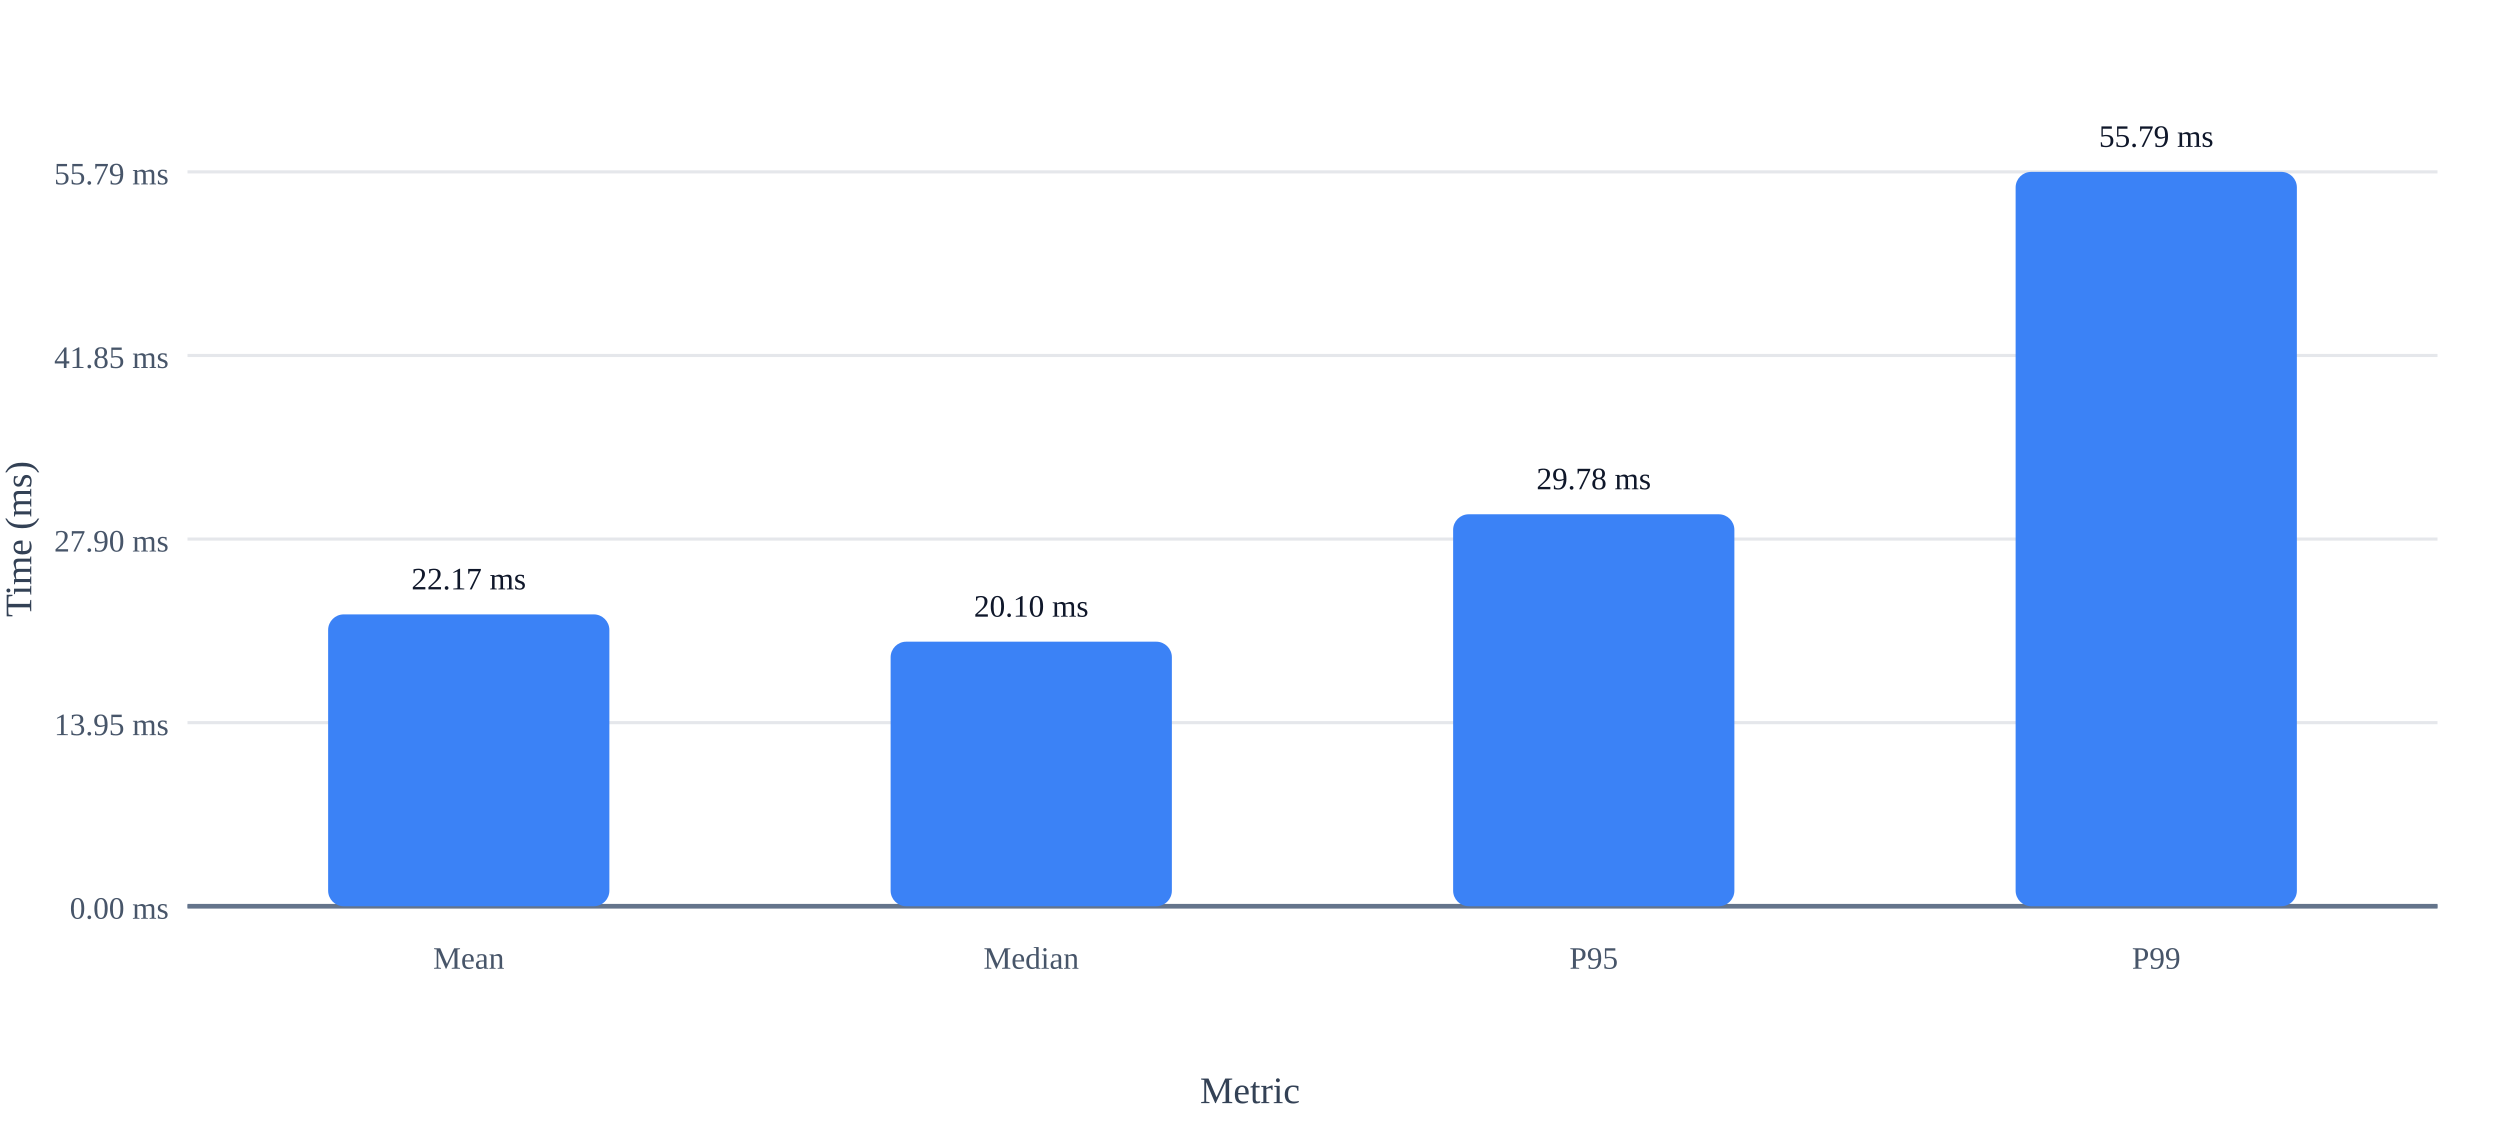
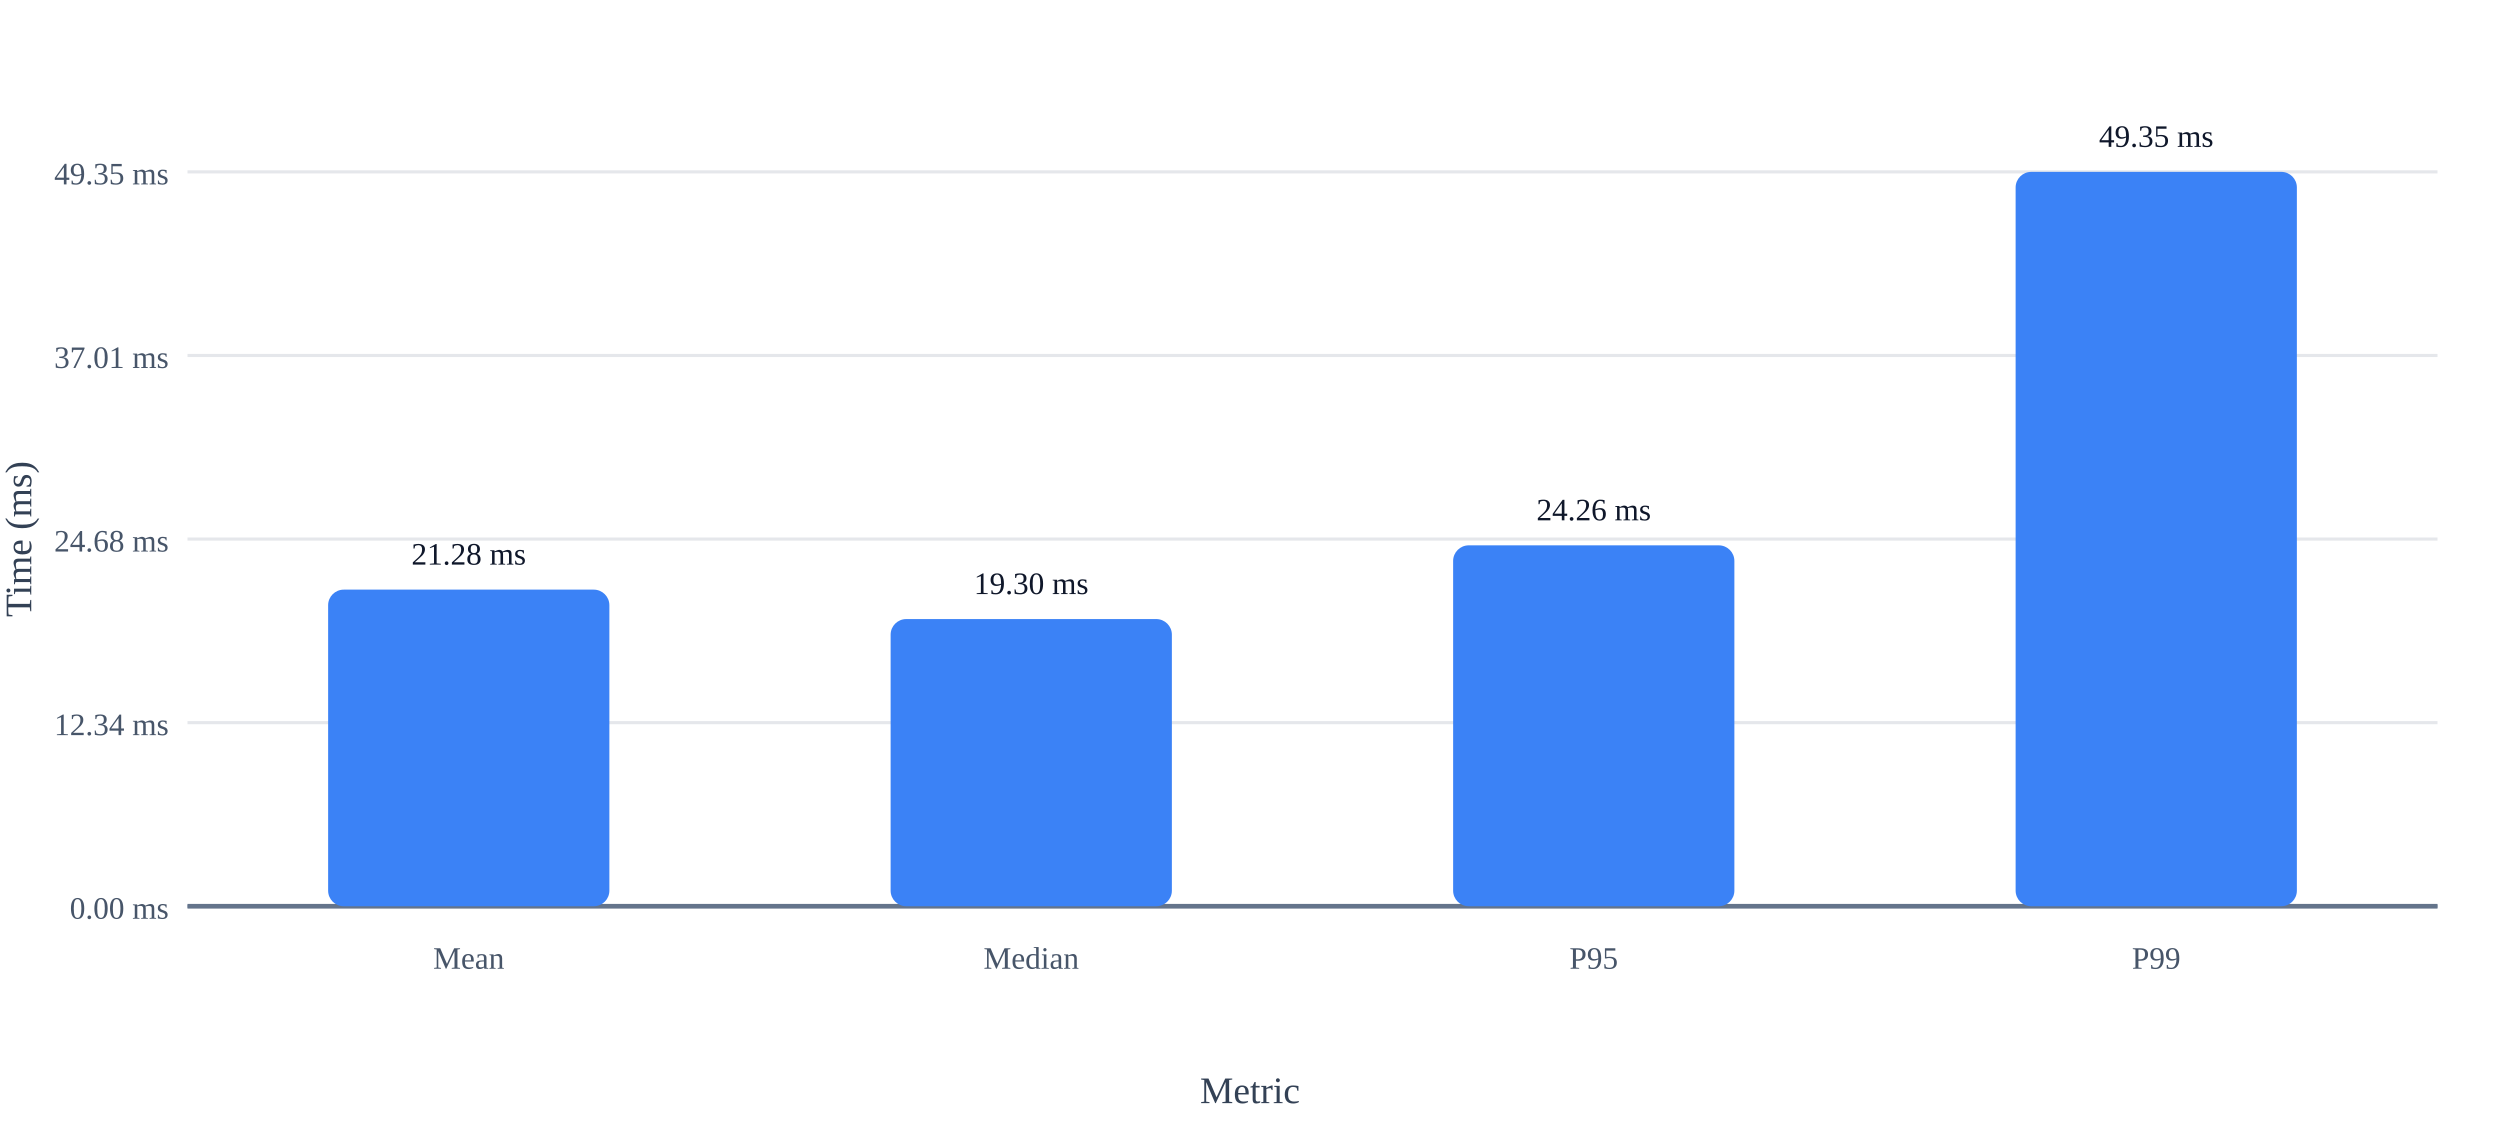
<svg xmlns="http://www.w3.org/2000/svg" width="800" height="360" viewBox="0 0 800 360">
  <rect width="100%" height="100%" fill="#ffffff" />
  <line x1="60" x2="780" y1="55" y2="55" stroke="#e5e7eb" stroke-width="1" />
  <line x1="60" x2="780" y1="113.75" y2="113.75" stroke="#e5e7eb" stroke-width="1" />
  <line x1="60" x2="780" y1="172.5" y2="172.5" stroke="#e5e7eb" stroke-width="1" />
  <line x1="60" x2="780" y1="231.25" y2="231.25" stroke="#e5e7eb" stroke-width="1" />
  <line x1="60" x2="780" y1="290" y2="290" stroke="#94a3b8" stroke-width="1" />
  <line x1="60" x2="780" y1="290" y2="290" stroke="#64748b" stroke-width="1.5" />
-   <rect x="105" y="196.605" width="90" height="93.395" rx="5" fill="#3b82f6" />
-   <text x="150" y="188.605" font-size="10" text-anchor="middle" fill="#0f172a">22.17 ms</text>
+   <rect x="105" y="188.682" width="90" height="101.318" rx="5" fill="#3b82f6" />
+   <text x="150" y="180.682" font-size="10" text-anchor="middle" fill="#0f172a">21.28 ms</text>
  <text x="150" y="310" font-size="10" text-anchor="middle" fill="#475569">Mean</text>
-   <rect x="285" y="205.34" width="90" height="84.66" rx="5" fill="#3b82f6" />
-   <text x="330" y="197.34" font-size="10" text-anchor="middle" fill="#0f172a">20.10 ms</text>
+   <rect x="285" y="198.101" width="90" height="91.899" rx="5" fill="#3b82f6" />
+   <text x="330" y="190.101" font-size="10" text-anchor="middle" fill="#0f172a">19.30 ms</text>
  <text x="330" y="310" font-size="10" text-anchor="middle" fill="#475569">Median</text>
-   <rect x="465" y="164.569" width="90" height="125.431" rx="5" fill="#3b82f6" />
-   <text x="510" y="156.569" font-size="10" text-anchor="middle" fill="#0f172a">29.78 ms</text>
+   <rect x="465" y="174.507" width="90" height="115.493" rx="5" fill="#3b82f6" />
+   <text x="510" y="166.507" font-size="10" text-anchor="middle" fill="#0f172a">24.26 ms</text>
  <text x="510" y="310" font-size="10" text-anchor="middle" fill="#475569">P95</text>
  <rect x="645" y="55" width="90" height="235" rx="5" fill="#3b82f6" />
-   <text x="690" y="47" font-size="10" text-anchor="middle" fill="#0f172a">55.79 ms</text>
+   <text x="690" y="47" font-size="10" text-anchor="middle" fill="#0f172a">49.35 ms</text>
  <text x="690" y="310" font-size="10" text-anchor="middle" fill="#475569">P99</text>
-   <text x="54" y="59" font-size="10" text-anchor="end" fill="#475569">55.79 ms</text>
-   <text x="54" y="117.75" font-size="10" text-anchor="end" fill="#475569">41.85 ms</text>
-   <text x="54" y="176.5" font-size="10" text-anchor="end" fill="#475569">27.90 ms</text>
-   <text x="54" y="235.25" font-size="10" text-anchor="end" fill="#475569">13.95 ms</text>
+   <text x="54" y="59" font-size="10" text-anchor="end" fill="#475569">49.35 ms</text>
+   <text x="54" y="117.75" font-size="10" text-anchor="end" fill="#475569">37.01 ms</text>
+   <text x="54" y="176.5" font-size="10" text-anchor="end" fill="#475569">24.68 ms</text>
+   <text x="54" y="235.25" font-size="10" text-anchor="end" fill="#475569">12.34 ms</text>
  <text x="54" y="294" font-size="10" text-anchor="end" fill="#475569">0.00 ms</text>
  <text x="400" y="353" font-size="12" fill="#334155" text-anchor="middle">Metric</text>
  <text x="10" y="172.5" font-size="12" fill="#334155" text-anchor="middle" transform="rotate(-90 10 172.5)">Time (ms)</text>
</svg>
